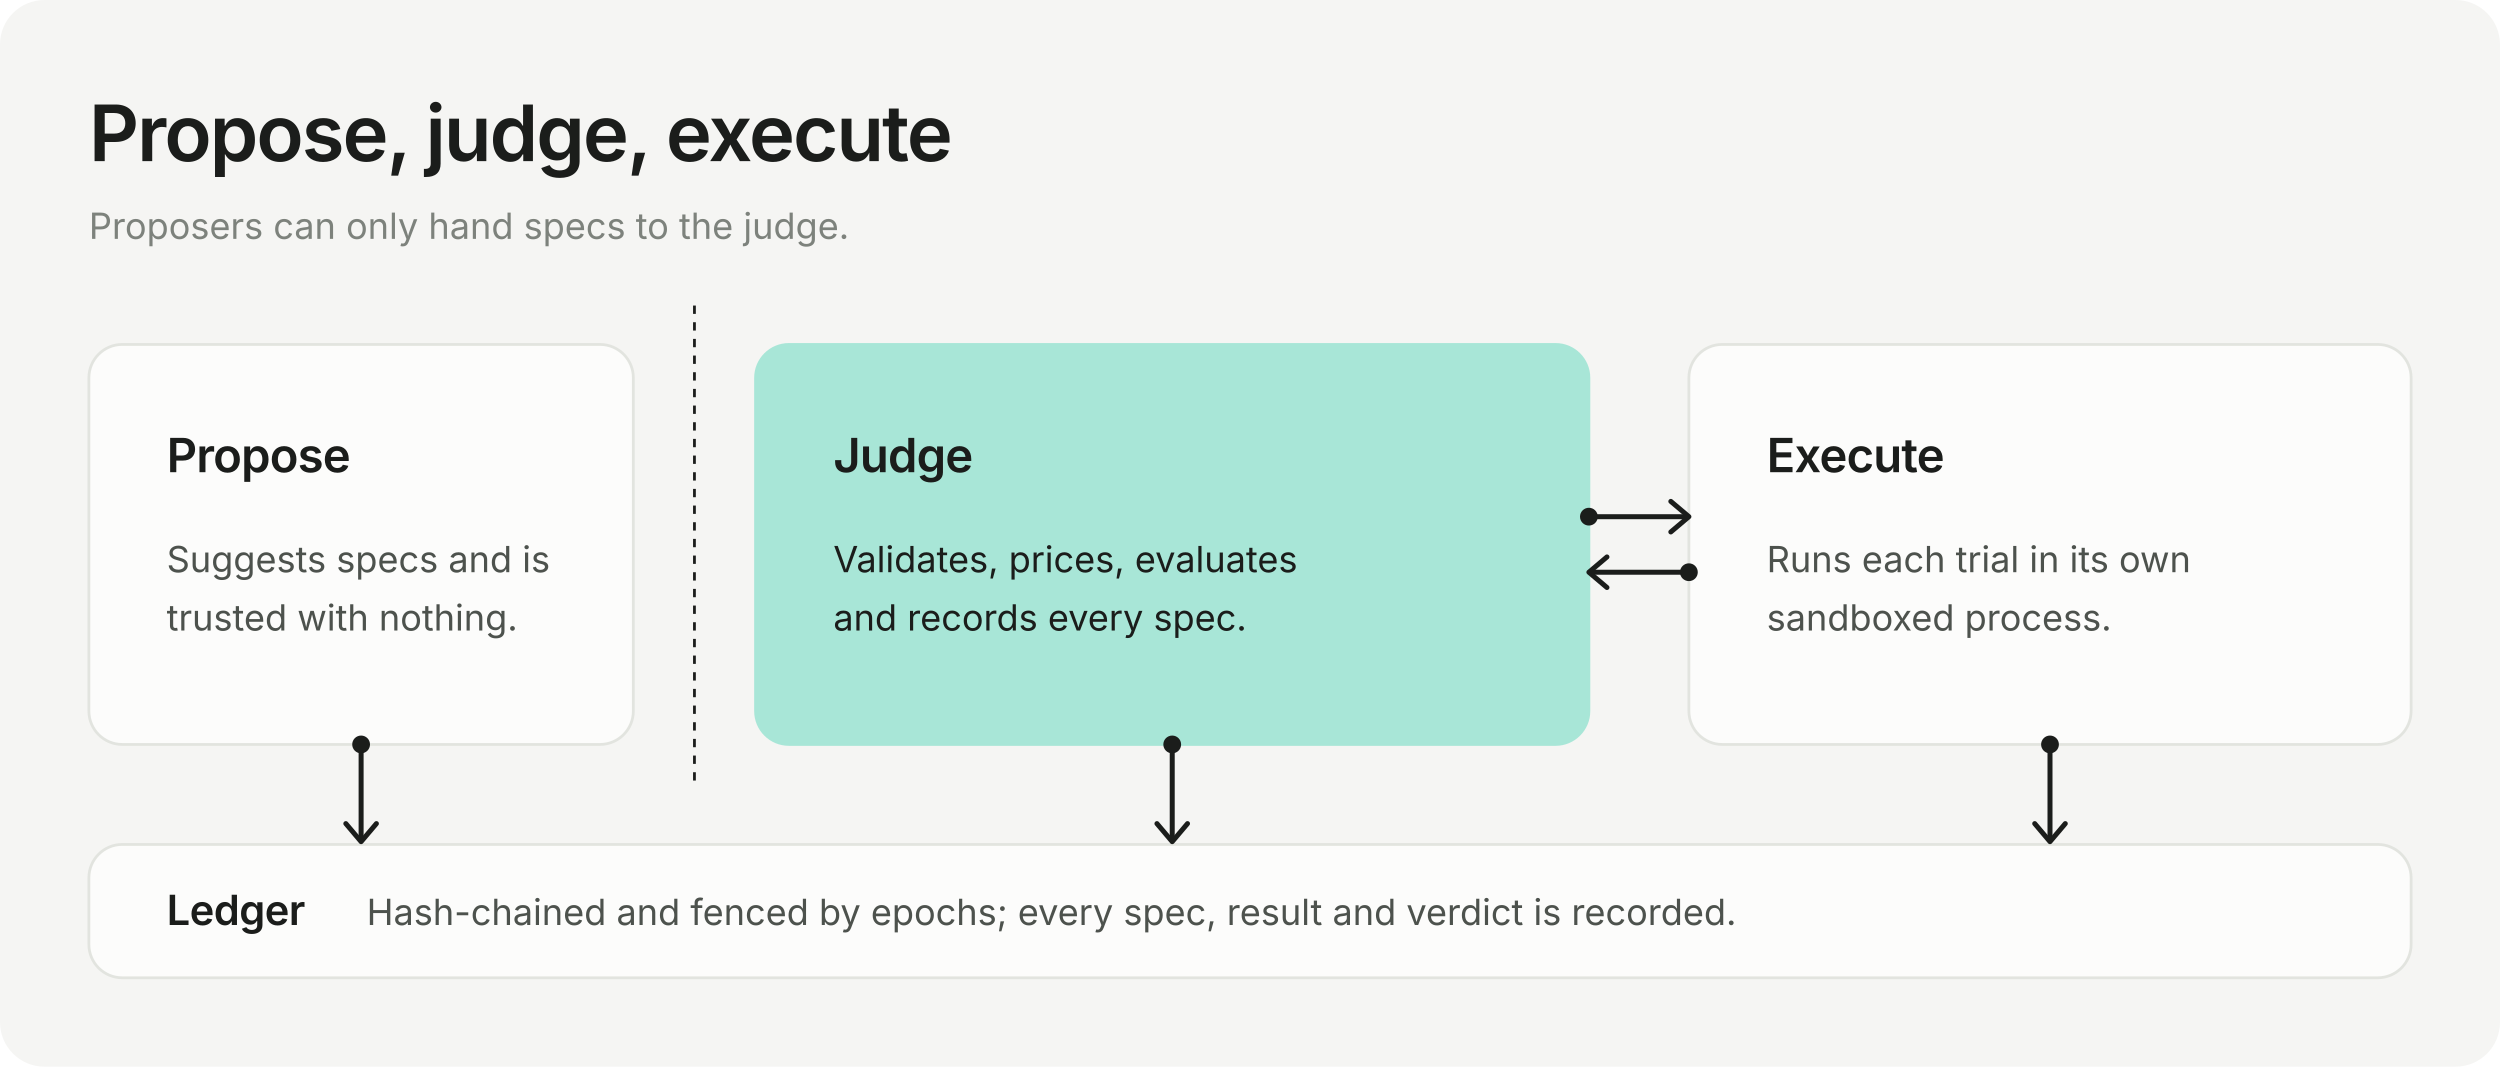
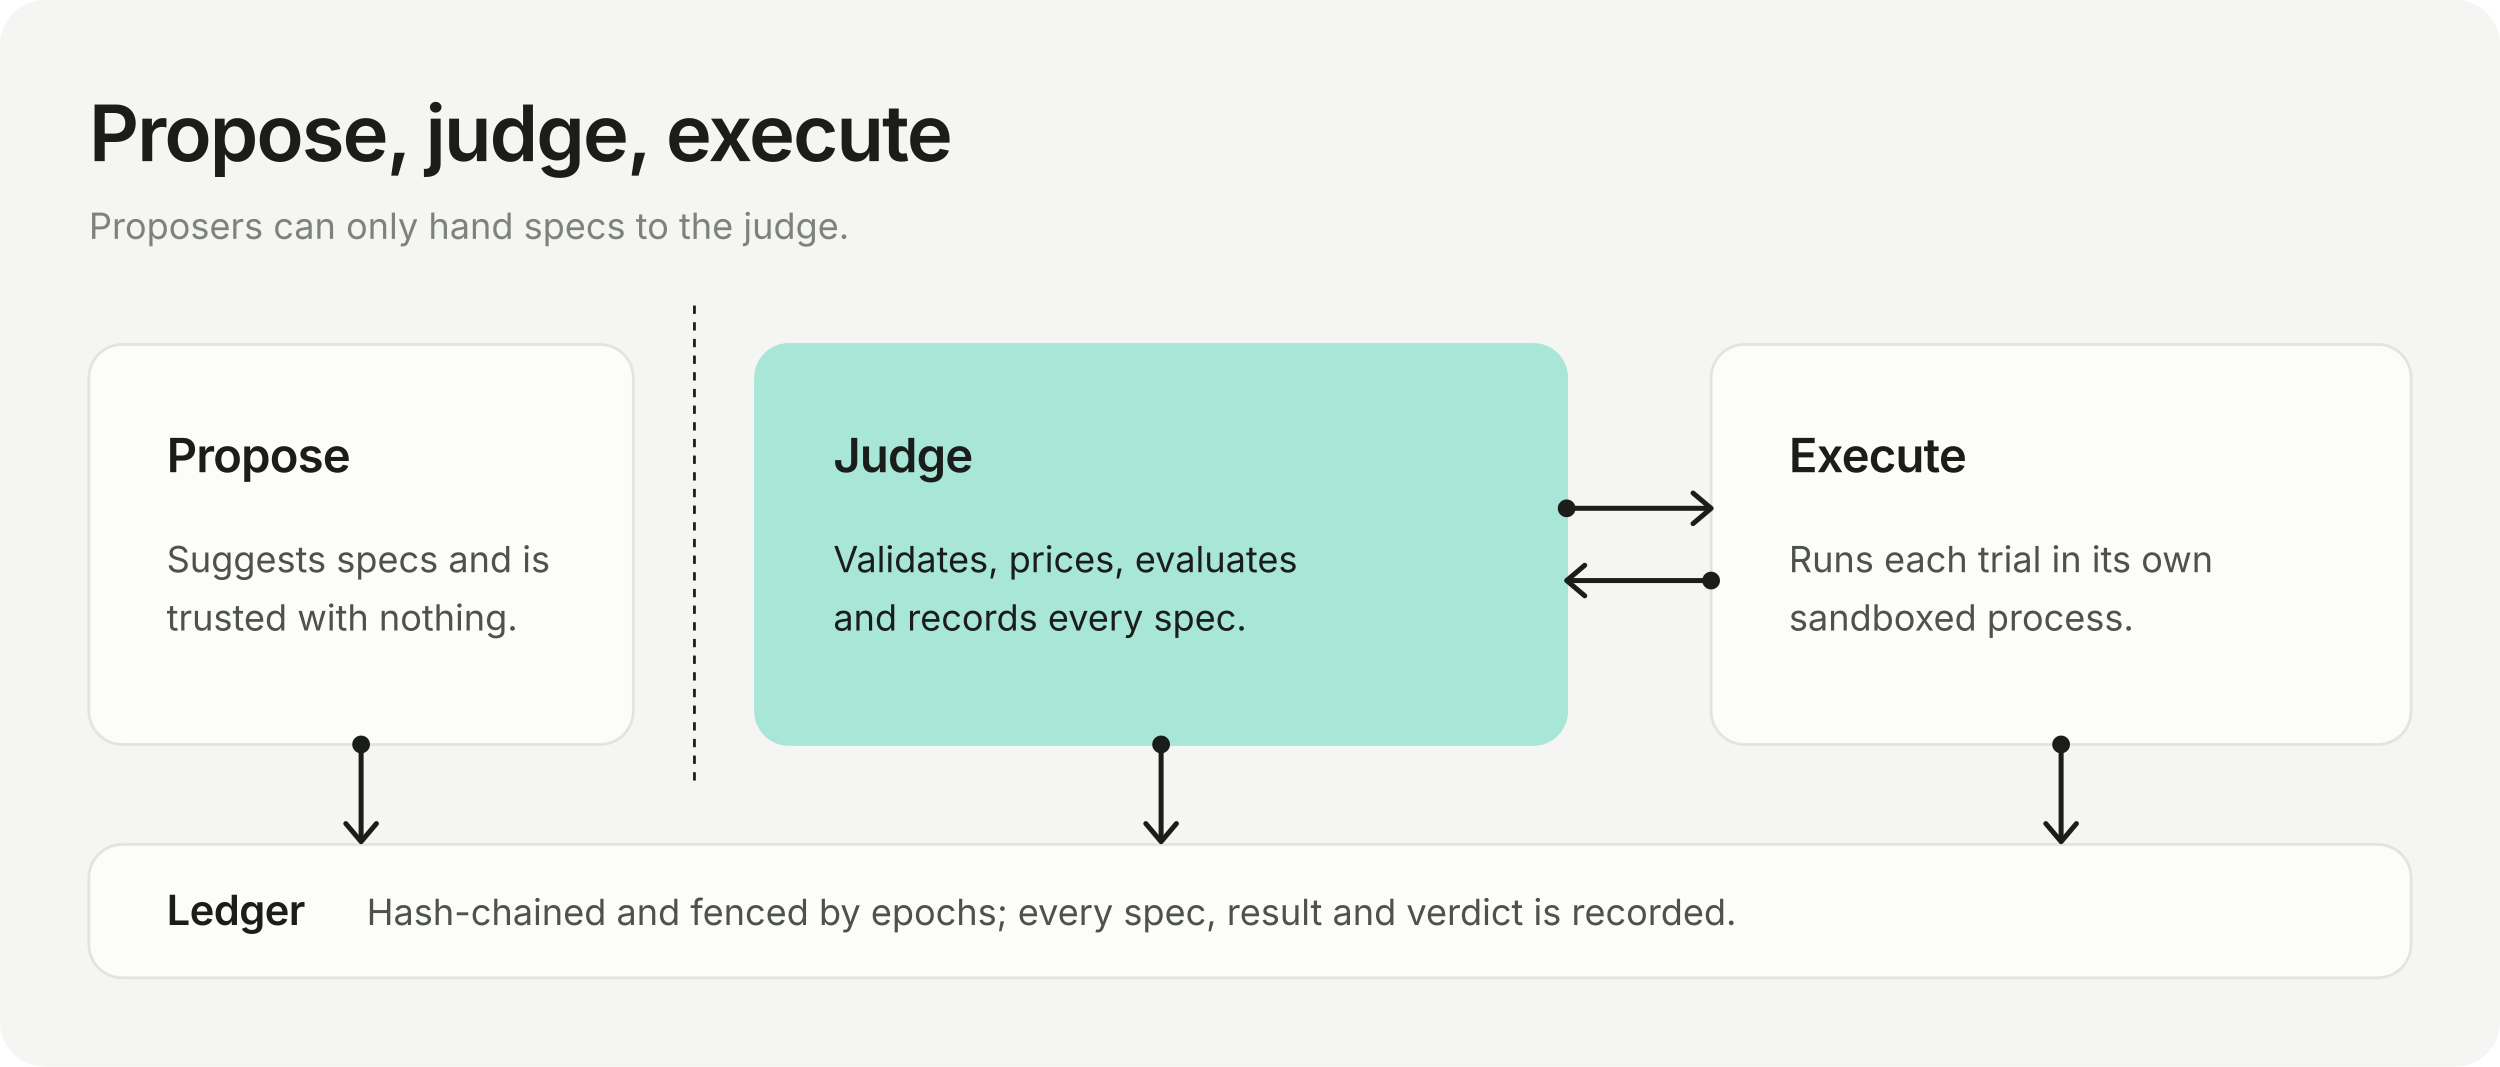
<svg xmlns="http://www.w3.org/2000/svg" viewBox="0 0 900 384" width="900" role="img" aria-label="Propose, judge, execute">
  <rect width="900" height="384" rx="16" fill="#f5f5f3" />
  <text x="32.0" y="58.0" font-family="Inter,'Inter Variable',ui-sans-serif,-apple-system,BlinkMacSystemFont,'SF Pro Text','Segoe UI',Roboto,'Helvetica Neue',Arial,sans-serif" font-size="28" fill="#1b1d1b" text-anchor="start" font-weight="600" letter-spacing="-0.7" style="font-variant-numeric:tabular-nums;font-feature-settings:'tnum'">Propose, judge, execute</text>
  <text x="32.0" y="86.0" font-family="Inter,'Inter Variable',ui-sans-serif,-apple-system,BlinkMacSystemFont,'SF Pro Text','Segoe UI',Roboto,'Helvetica Neue',Arial,sans-serif" font-size="13" fill="#7d827c" text-anchor="start" font-weight="400" letter-spacing="0" style="font-variant-numeric:tabular-nums;font-feature-settings:'tnum'">Proposers can only hand specs to the judge.</text>
  <line x1="250.0" x2="250.0" y1="110" y2="282" stroke="#1b1d1b" stroke-width="1" stroke-dasharray="3 3" />
  <rect x="32" y="124" width="196" height="144" rx="12" fill="#fcfcfb" stroke="#e2e4df" stroke-width="1" />
  <text x="60.0" y="170.0" font-family="Inter,'Inter Variable',ui-sans-serif,-apple-system,BlinkMacSystemFont,'SF Pro Text','Segoe UI',Roboto,'Helvetica Neue',Arial,sans-serif" font-size="17" fill="#1b1d1b" text-anchor="start" font-weight="600" letter-spacing="-0.3" style="font-variant-numeric:tabular-nums;font-feature-settings:'tnum'">Propose</text>
  <text x="60.0" y="206.0" font-family="Inter,'Inter Variable',ui-sans-serif,-apple-system,BlinkMacSystemFont,'SF Pro Text','Segoe UI',Roboto,'Helvetica Neue',Arial,sans-serif" font-size="13" fill="#4d524d" text-anchor="start" font-weight="400" letter-spacing="0" style="font-variant-numeric:tabular-nums;font-feature-settings:'tnum'">Suggests specs and is</text>
  <text x="60.0" y="227.0" font-family="Inter,'Inter Variable',ui-sans-serif,-apple-system,BlinkMacSystemFont,'SF Pro Text','Segoe UI',Roboto,'Helvetica Neue',Arial,sans-serif" font-size="13" fill="#4d524d" text-anchor="start" font-weight="400" letter-spacing="0" style="font-variant-numeric:tabular-nums;font-feature-settings:'tnum'">trusted with nothing.</text>
-   <rect x="272" y="124" width="300" height="144" rx="12" fill="#a8e6d7" stroke="#a8e6d7" stroke-width="1" />
+   <rect x="272" y="124" width="292" height="144" rx="12" fill="#a8e6d7" stroke="#a8e6d7" stroke-width="1" />
  <text x="300.0" y="170.0" font-family="Inter,'Inter Variable',ui-sans-serif,-apple-system,BlinkMacSystemFont,'SF Pro Text','Segoe UI',Roboto,'Helvetica Neue',Arial,sans-serif" font-size="17" fill="#1b1d1b" text-anchor="start" font-weight="600" letter-spacing="-0.3" style="font-variant-numeric:tabular-nums;font-feature-settings:'tnum'">Judge</text>
  <text x="300.0" y="206.0" font-family="Inter,'Inter Variable',ui-sans-serif,-apple-system,BlinkMacSystemFont,'SF Pro Text','Segoe UI',Roboto,'Helvetica Neue',Arial,sans-serif" font-size="13" fill="#1b1d1b" text-anchor="start" font-weight="400" letter-spacing="0" style="font-variant-numeric:tabular-nums;font-feature-settings:'tnum'">Validates, prices, evaluates</text>
  <text x="300.0" y="227.0" font-family="Inter,'Inter Variable',ui-sans-serif,-apple-system,BlinkMacSystemFont,'SF Pro Text','Segoe UI',Roboto,'Helvetica Neue',Arial,sans-serif" font-size="13" fill="#1b1d1b" text-anchor="start" font-weight="400" letter-spacing="0" style="font-variant-numeric:tabular-nums;font-feature-settings:'tnum'">and records every spec.</text>
-   <rect x="608" y="124" width="260" height="144" rx="12" fill="#fcfcfb" stroke="#e2e4df" stroke-width="1" />
-   <text x="636.0" y="170.0" font-family="Inter,'Inter Variable',ui-sans-serif,-apple-system,BlinkMacSystemFont,'SF Pro Text','Segoe UI',Roboto,'Helvetica Neue',Arial,sans-serif" font-size="17" fill="#1b1d1b" text-anchor="start" font-weight="600" letter-spacing="-0.3" style="font-variant-numeric:tabular-nums;font-feature-settings:'tnum'">Execute</text>
-   <text x="636.0" y="206.0" font-family="Inter,'Inter Variable',ui-sans-serif,-apple-system,BlinkMacSystemFont,'SF Pro Text','Segoe UI',Roboto,'Helvetica Neue',Arial,sans-serif" font-size="13" fill="#4d524d" text-anchor="start" font-weight="400" letter-spacing="0" style="font-variant-numeric:tabular-nums;font-feature-settings:'tnum'">Runs each trial in its own</text>
-   <text x="636.0" y="227.0" font-family="Inter,'Inter Variable',ui-sans-serif,-apple-system,BlinkMacSystemFont,'SF Pro Text','Segoe UI',Roboto,'Helvetica Neue',Arial,sans-serif" font-size="13" fill="#4d524d" text-anchor="start" font-weight="400" letter-spacing="0" style="font-variant-numeric:tabular-nums;font-feature-settings:'tnum'">sandboxed process.</text>
-   <circle cx="572" cy="186.0" r="3.2" fill="#1b1d1b" />
-   <line x1="572" x2="606" y1="186.0" y2="186.0" stroke="#1b1d1b" stroke-width="1.8" stroke-linecap="round" />
-   <path d="M601.5,180.5 L608,186.0 L601.5,191.5" fill="none" stroke="#1b1d1b" stroke-width="1.8" stroke-linecap="round" stroke-linejoin="round" />
-   <circle cx="608" cy="206.0" r="3.2" fill="#1b1d1b" />
-   <line x1="608" x2="574" y1="206.0" y2="206.0" stroke="#1b1d1b" stroke-width="1.8" stroke-linecap="round" />
-   <path d="M578.5,200.5 L572,206.0 L578.5,211.5" fill="none" stroke="#1b1d1b" stroke-width="1.8" stroke-linecap="round" stroke-linejoin="round" />
+   <rect x="616" y="124" width="252" height="144" rx="12" fill="#fcfcfb" stroke="#e2e4df" stroke-width="1" />
+   <text x="644.0" y="170.0" font-family="Inter,'Inter Variable',ui-sans-serif,-apple-system,BlinkMacSystemFont,'SF Pro Text','Segoe UI',Roboto,'Helvetica Neue',Arial,sans-serif" font-size="17" fill="#1b1d1b" text-anchor="start" font-weight="600" letter-spacing="-0.3" style="font-variant-numeric:tabular-nums;font-feature-settings:'tnum'">Execute</text>
+   <text x="644.0" y="206.0" font-family="Inter,'Inter Variable',ui-sans-serif,-apple-system,BlinkMacSystemFont,'SF Pro Text','Segoe UI',Roboto,'Helvetica Neue',Arial,sans-serif" font-size="13" fill="#4d524d" text-anchor="start" font-weight="400" letter-spacing="0" style="font-variant-numeric:tabular-nums;font-feature-settings:'tnum'">Runs each trial in its own</text>
+   <text x="644.0" y="227.0" font-family="Inter,'Inter Variable',ui-sans-serif,-apple-system,BlinkMacSystemFont,'SF Pro Text','Segoe UI',Roboto,'Helvetica Neue',Arial,sans-serif" font-size="13" fill="#4d524d" text-anchor="start" font-weight="400" letter-spacing="0" style="font-variant-numeric:tabular-nums;font-feature-settings:'tnum'">sandboxed process.</text>
+   <circle cx="564" cy="183.0" r="3.2" fill="#1b1d1b" />
+   <line x1="564" x2="614" y1="183.0" y2="183.0" stroke="#1b1d1b" stroke-width="1.8" stroke-linecap="round" />
+   <path d="M609.5,177.5 L616,183.0 L609.5,188.5" fill="none" stroke="#1b1d1b" stroke-width="1.8" stroke-linecap="round" stroke-linejoin="round" />
+   <circle cx="616" cy="209.0" r="3.2" fill="#1b1d1b" />
+   <line x1="616" x2="566" y1="209.0" y2="209.0" stroke="#1b1d1b" stroke-width="1.8" stroke-linecap="round" />
+   <path d="M570.5,203.5 L564,209.0 L570.5,214.5" fill="none" stroke="#1b1d1b" stroke-width="1.8" stroke-linecap="round" stroke-linejoin="round" />
  <rect x="32" y="304" width="836" height="48" rx="12" fill="#fcfcfb" stroke="#e2e4df" stroke-width="1" />
  <circle cx="130.0" cy="268" r="3.2" fill="#1b1d1b" />
  <line x1="130.0" x2="130.0" y1="268" y2="301" stroke="#1b1d1b" stroke-width="1.8" stroke-linecap="round" />
  <path d="M124.5,296.5 L130.0,303 L135.5,296.5" fill="none" stroke="#1b1d1b" stroke-width="1.8" stroke-linecap="round" stroke-linejoin="round" />
-   <circle cx="422.0" cy="268" r="3.2" fill="#1b1d1b" />
-   <line x1="422.0" x2="422.0" y1="268" y2="301" stroke="#1b1d1b" stroke-width="1.8" stroke-linecap="round" />
-   <path d="M416.5,296.5 L422.0,303 L427.5,296.5" fill="none" stroke="#1b1d1b" stroke-width="1.8" stroke-linecap="round" stroke-linejoin="round" />
-   <circle cx="738.0" cy="268" r="3.2" fill="#1b1d1b" />
-   <line x1="738.0" x2="738.0" y1="268" y2="301" stroke="#1b1d1b" stroke-width="1.8" stroke-linecap="round" />
-   <path d="M732.5,296.5 L738.0,303 L743.5,296.5" fill="none" stroke="#1b1d1b" stroke-width="1.8" stroke-linecap="round" stroke-linejoin="round" />
+   <circle cx="418.0" cy="268" r="3.2" fill="#1b1d1b" />
+   <line x1="418.0" x2="418.0" y1="268" y2="301" stroke="#1b1d1b" stroke-width="1.8" stroke-linecap="round" />
+   <path d="M412.5,296.5 L418.0,303 L423.5,296.5" fill="none" stroke="#1b1d1b" stroke-width="1.8" stroke-linecap="round" stroke-linejoin="round" />
+   <circle cx="742.0" cy="268" r="3.2" fill="#1b1d1b" />
+   <line x1="742.0" x2="742.0" y1="268" y2="301" stroke="#1b1d1b" stroke-width="1.8" stroke-linecap="round" />
+   <path d="M736.5,296.5 L742.0,303 L747.5,296.5" fill="none" stroke="#1b1d1b" stroke-width="1.8" stroke-linecap="round" stroke-linejoin="round" />
  <text x="60.0" y="333.0" font-family="Inter,'Inter Variable',ui-sans-serif,-apple-system,BlinkMacSystemFont,'SF Pro Text','Segoe UI',Roboto,'Helvetica Neue',Arial,sans-serif" font-size="15" fill="#1b1d1b" text-anchor="start" font-weight="600" letter-spacing="-0.2" style="font-variant-numeric:tabular-nums;font-feature-settings:'tnum'">Ledger</text>
  <text x="132.0" y="333.0" font-family="Inter,'Inter Variable',ui-sans-serif,-apple-system,BlinkMacSystemFont,'SF Pro Text','Segoe UI',Roboto,'Helvetica Neue',Arial,sans-serif" font-size="13" fill="#4d524d" text-anchor="start" font-weight="400" letter-spacing="0" style="font-variant-numeric:tabular-nums;font-feature-settings:'tnum'">Hash-chained and fenced by epochs; every spec, result and verdict is recorded.</text>
</svg>
